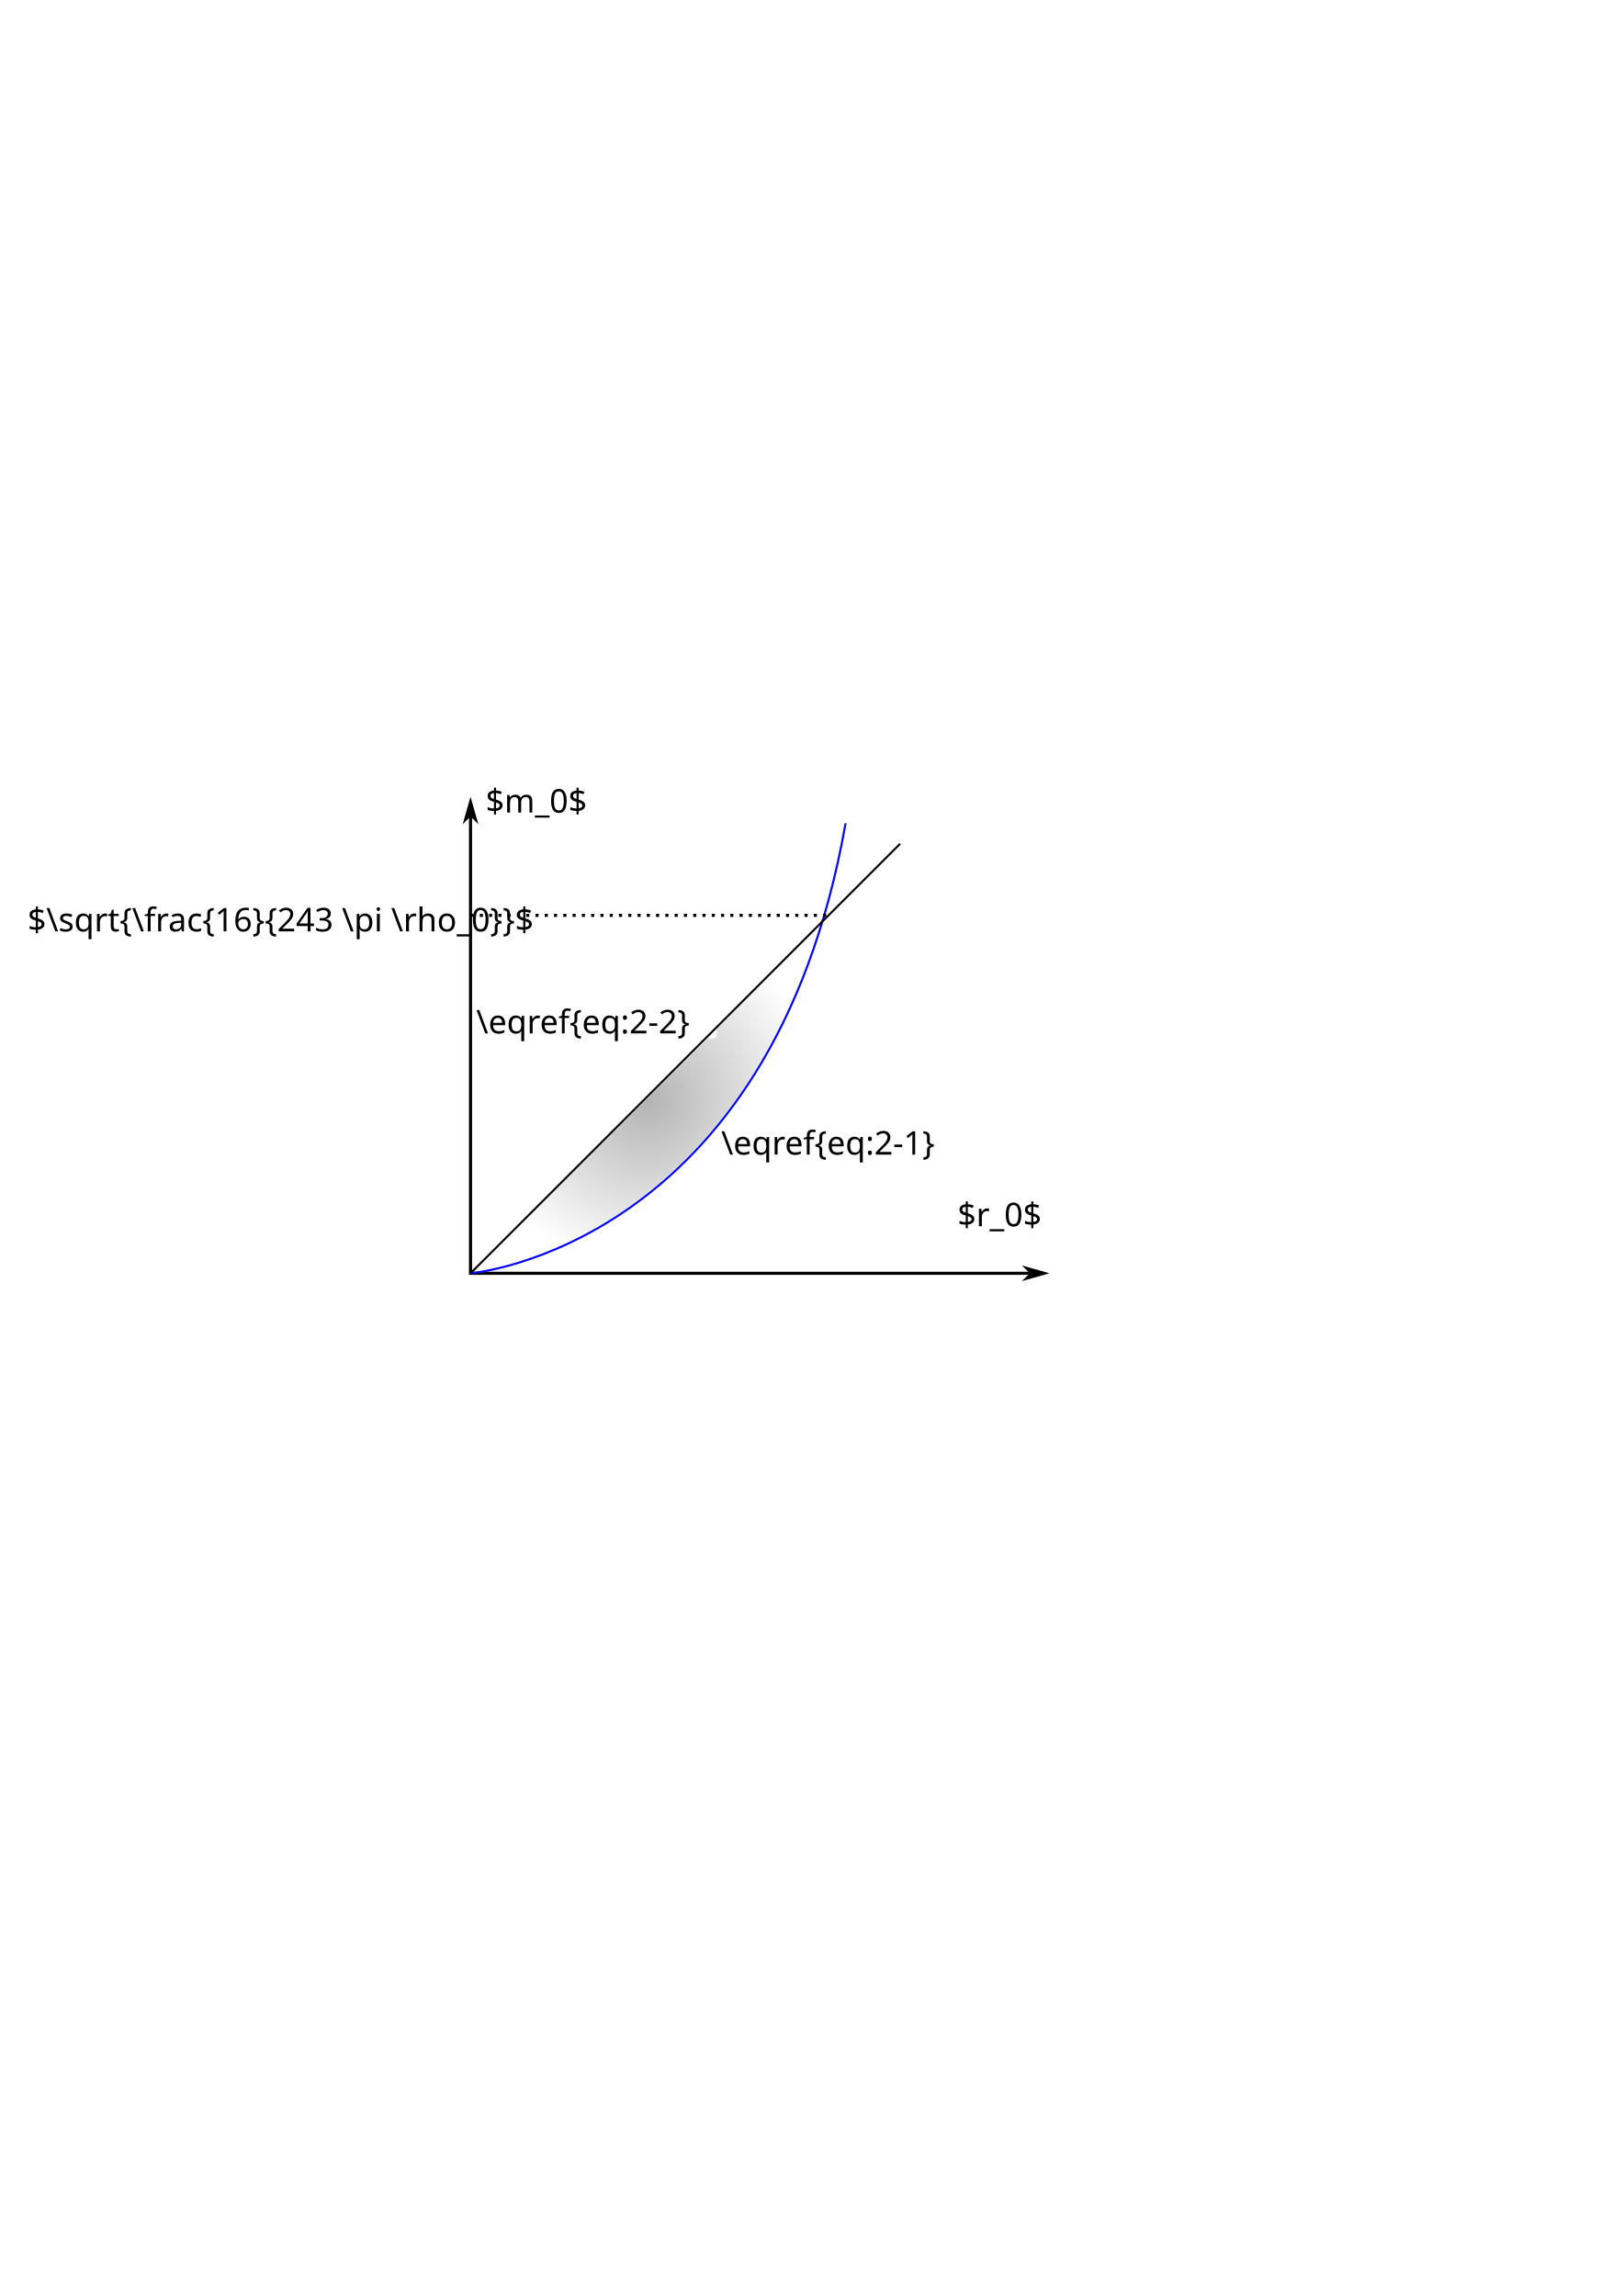
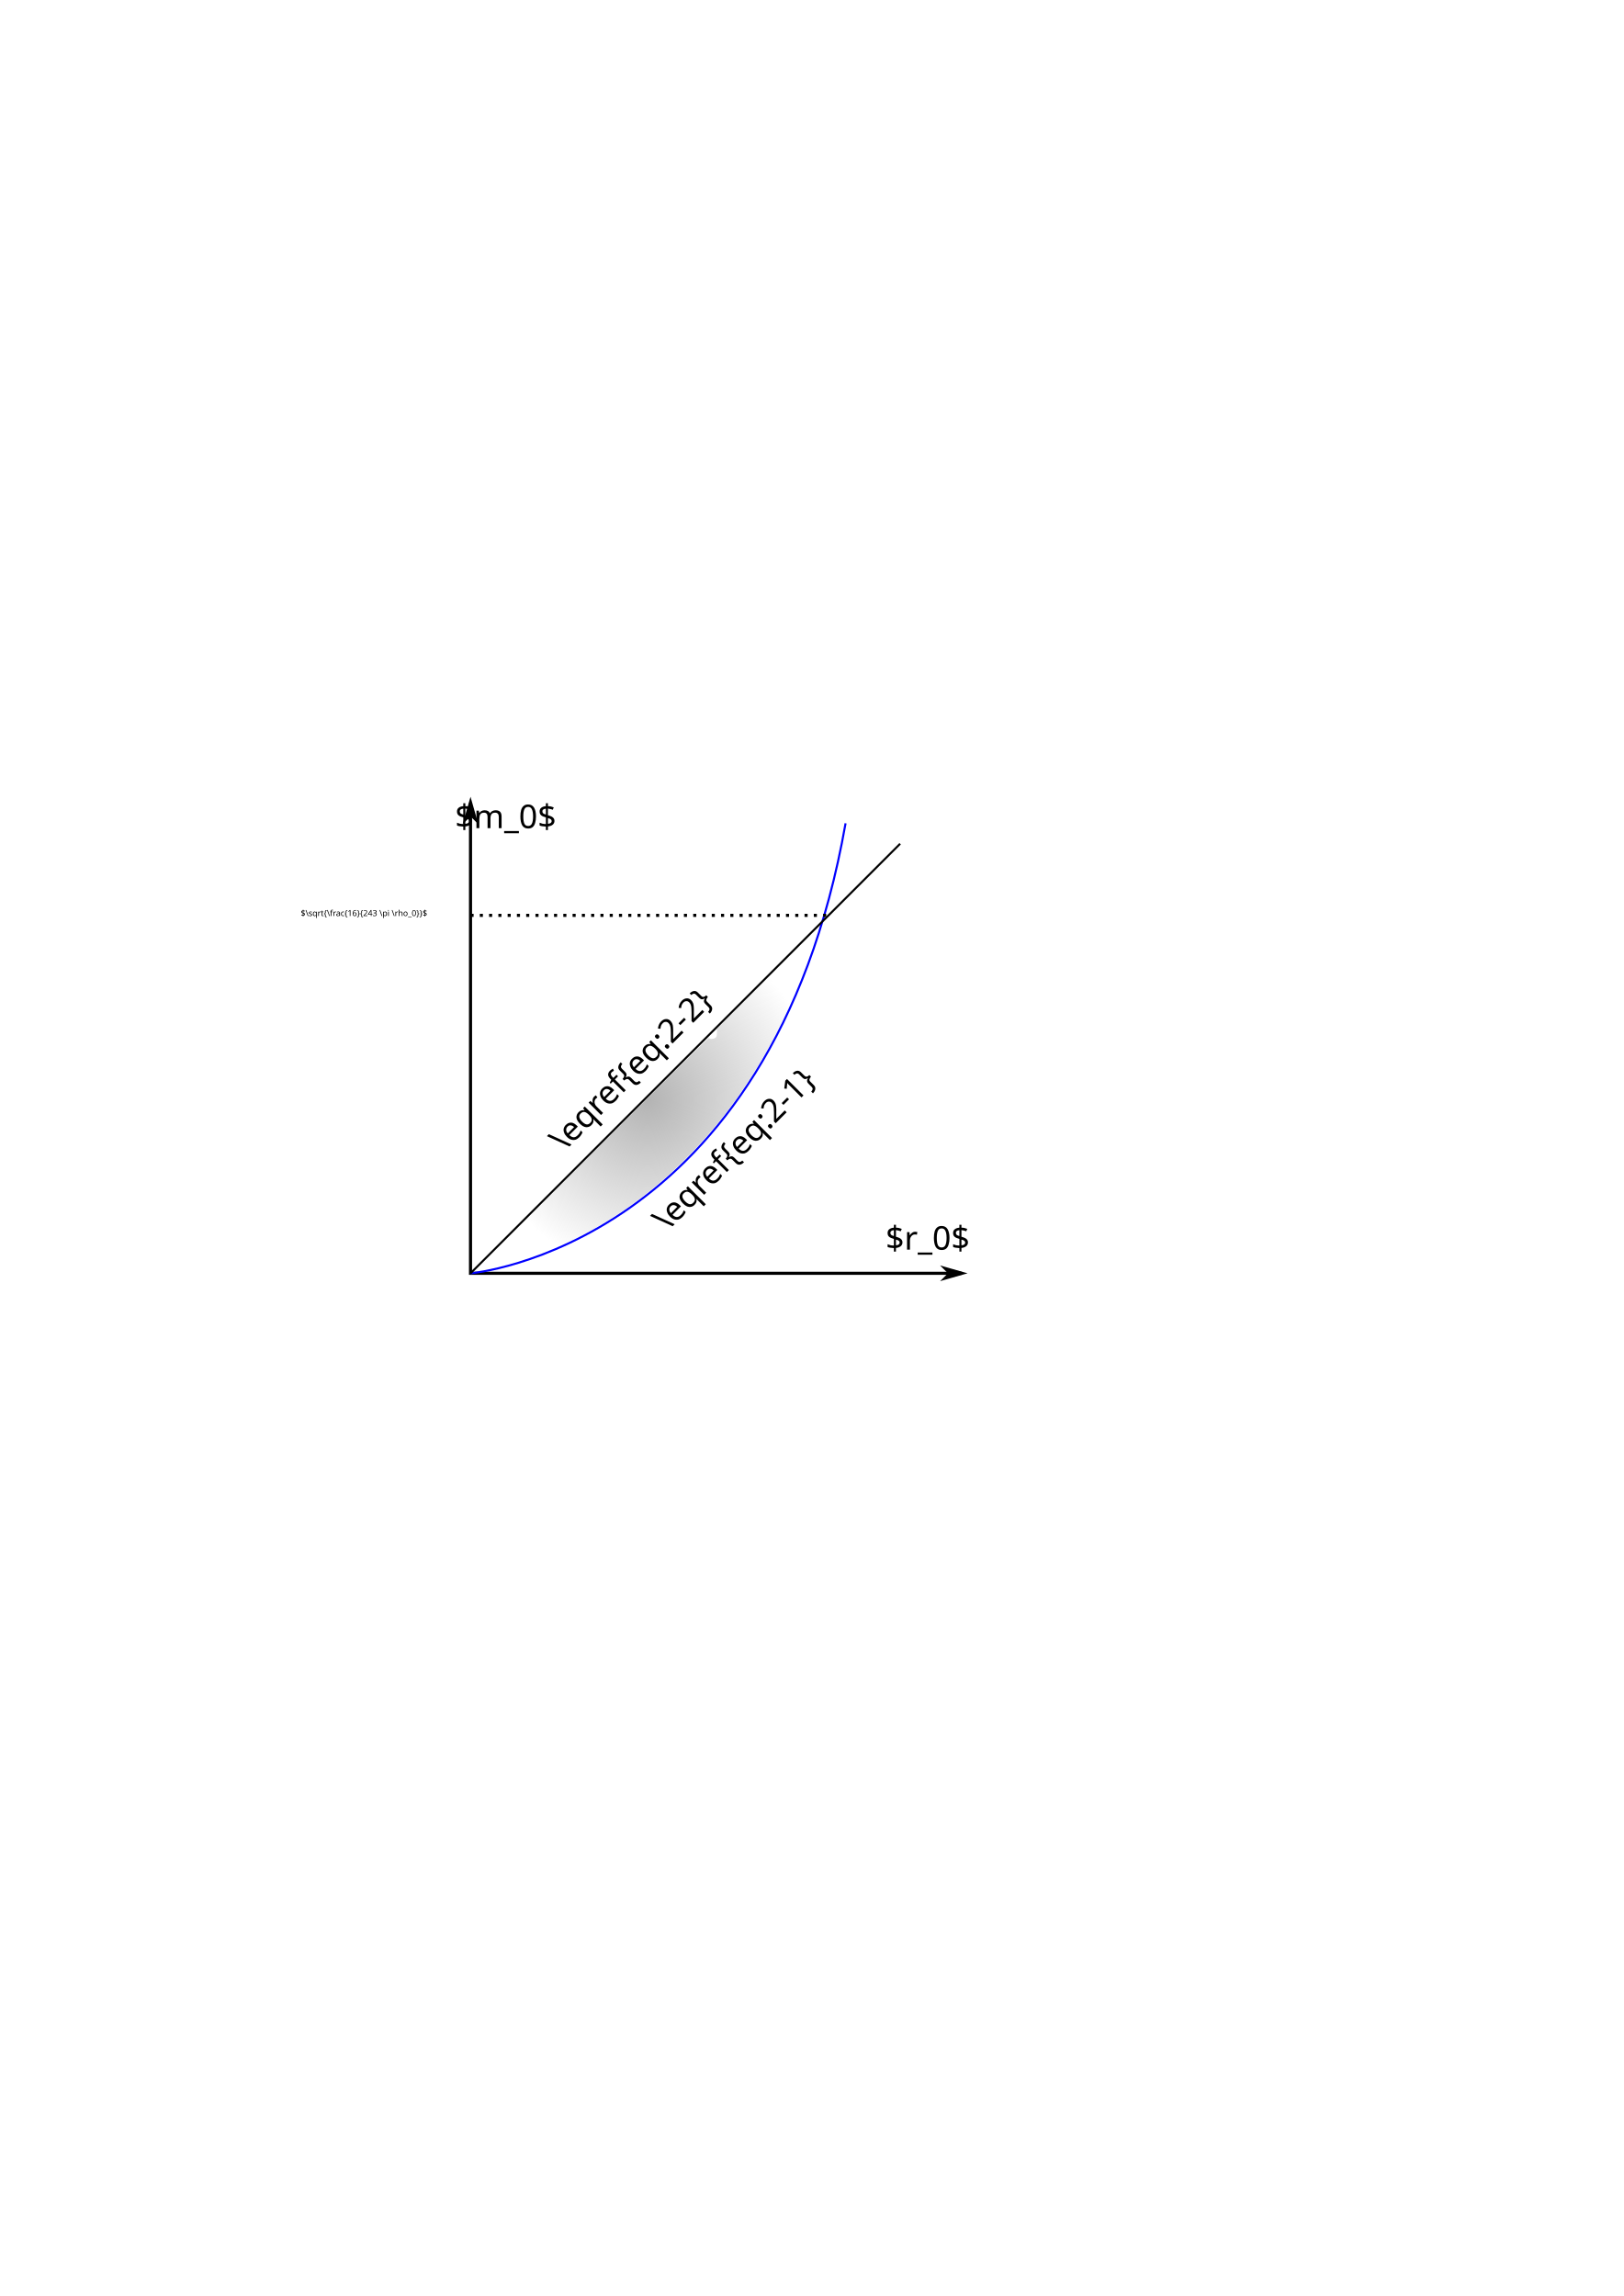
<svg xmlns="http://www.w3.org/2000/svg" xmlns:xlink="http://www.w3.org/1999/xlink" width="210mm" height="297mm" viewBox="0 0 210 297" version="1.1" id="svg8">
  <defs id="defs2">
    <linearGradient id="linearGradient2734">
      <stop style="stop-color:#b3b3b3;stop-opacity:1;" offset="0" id="stop2730" />
      <stop style="stop-color:#b3b3b3;stop-opacity:0;" offset="1" id="stop2732" />
    </linearGradient>
    <marker orient="auto" refY="0.0" refX="0.0" id="Arrow1Mstart" style="overflow:visible">
      <path id="path825" d="M 0.0,0.0 L 5.0,-5.0 L -12.5,0.0 L 5.0,5.0 L 0.0,0.0 z " style="fill-rule:evenodd;stroke:#000000;stroke-width:1pt;stroke-opacity:1;fill:#000000;fill-opacity:1" transform="scale(0.4) translate(10,0)" />
    </marker>
    <marker orient="auto" refY="0.0" refX="0.0" id="Arrow1Mend" style="overflow:visible;">
      <path id="path828" d="M 0.0,0.0 L 5.0,-5.0 L -12.5,0.0 L 5.0,5.0 L 0.0,0.0 z " style="fill-rule:evenodd;stroke:#000000;stroke-width:1pt;stroke-opacity:1;fill:#000000;fill-opacity:1" transform="scale(0.4) rotate(180) translate(10,0)" />
    </marker>
    <radialGradient xlink:href="#linearGradient2734" id="radialGradient2736" cx="316.494" cy="537.36" fx="316.494" fy="537.36" r="83.882" gradientTransform="matrix(1,0,0,1.002972,0,-1.59702)" gradientUnits="userSpaceOnUse" />
  </defs>
  <g id="layer1">
-     <path style="fill:none;fill-rule:evenodd;stroke:#000000;stroke-width:0.4;stroke-linecap:butt;stroke-linejoin:miter;stroke-opacity:1;stroke-miterlimit:4;stroke-dasharray:none;marker-end:url(#Arrow1Mend);marker-start:url(#Arrow1Mstart)" d="m 60.854,103.854 v 60.854 H 134.938" id="path817" />
+     <path style="fill:none;fill-rule:evenodd;stroke:#000000;stroke-width:0.4;stroke-linecap:butt;stroke-linejoin:miter;stroke-miterlimit:4;stroke-dasharray:none;stroke-opacity:1;marker-start:url(#Arrow1Mstart);marker-end:url(#Arrow1Mend)" d="m 60.854,103.854 v 60.854 h 63.5" id="path817" />
    <path style="fill:none;fill-rule:evenodd;stroke:#0000ff;stroke-width:0.265px;stroke-linecap:butt;stroke-linejoin:miter;stroke-opacity:1" d="m 60.854,164.708 c 0,0 38.806,-3.234 48.507,-58.208" id="path1133" />
    <path style="fill:none;fill-rule:evenodd;stroke:#000000;stroke-width:0.4;stroke-linecap:butt;stroke-linejoin:miter;stroke-opacity:1;stroke-miterlimit:4;stroke-dasharray:0.4,0.8;stroke-dashoffset:0" d="M 60.854,118.406 H 107.156" id="path1135" />
-     <text xml:space="preserve" style="font-style:normal;font-weight:normal;font-size:4.233px;line-height:6.615px;font-family:sans-serif;text-align:center;letter-spacing:0px;word-spacing:0px;text-anchor:middle;fill:#000000;fill-opacity:1;stroke:none;stroke-width:0.265px;stroke-linecap:butt;stroke-linejoin:miter;stroke-opacity:1" x="72.113" y="105.111" id="text1139">
-       <tspan id="tspan1137" x="72.113" y="105.111" style="stroke-width:0.265px">$m_0$</tspan>
+     <text xml:space="preserve" style="font-style:normal;font-weight:normal;font-size:4.233px;line-height:6.615px;font-family:sans-serif;text-align:center;letter-spacing:0px;word-spacing:0px;text-anchor:middle;fill:#000000;fill-opacity:1;stroke:none;stroke-width:0.265px;stroke-linecap:butt;stroke-linejoin:miter;stroke-opacity:1" x="68.143" y="107.127" id="text1139">
+       <tspan id="tspan1137" x="68.143" y="107.127" style="stroke-width:0.265px">$m_0$</tspan>
    </text>
-     <text xml:space="preserve" style="font-style:normal;font-weight:normal;font-size:4.233px;line-height:6.615px;font-family:sans-serif;text-align:center;letter-spacing:0px;word-spacing:0px;text-anchor:middle;fill:#000000;fill-opacity:1;stroke:none;stroke-width:0.265px;stroke-linecap:butt;stroke-linejoin:miter;stroke-opacity:1" x="132.027" y="158.623" id="text1143">
-       <tspan id="tspan1141" x="132.027" y="158.623" style="stroke-width:0.265px">$r_0$</tspan>
+     <text xml:space="preserve" style="font-style:normal;font-weight:normal;font-size:4.233px;line-height:6.615px;font-family:sans-serif;text-align:center;letter-spacing:0px;word-spacing:0px;text-anchor:middle;fill:#000000;fill-opacity:1;stroke:none;stroke-width:0.265px;stroke-linecap:butt;stroke-linejoin:miter;stroke-opacity:1" x="122.731" y="161.647" id="text1143">
+       <tspan id="tspan1141" x="122.731" y="161.647" style="stroke-width:0.265px">$r_0$</tspan>
    </text>
-     <text xml:space="preserve" style="font-style:normal;font-weight:normal;font-size:4.233px;line-height:6.615px;font-family:sans-serif;text-align:center;letter-spacing:0px;word-spacing:0px;text-anchor:middle;fill:#000000;fill-opacity:1;stroke:none;stroke-width:0.265px;stroke-linecap:butt;stroke-linejoin:miter;stroke-opacity:1" x="39.04" y="120.48" id="text1147">
-       <tspan id="tspan1145" x="39.04" y="120.48" style="stroke-width:0.265px">$\sqrt{\frac{16}{243 \pi \rho_0}}$</tspan>
+     <text xml:space="preserve" style="font-style:normal;font-weight:normal;font-size:4.233px;line-height:6.615px;font-family:sans-serif;text-align:center;letter-spacing:0px;word-spacing:0px;text-anchor:middle;fill:#000000;fill-opacity:1;stroke:none;stroke-width:0.265px;stroke-linecap:butt;stroke-linejoin:miter;stroke-opacity:1" x="49.831" y="118.495" id="text1147">
+       <tspan id="tspan1145" x="49.831" y="118.495" style="font-size:1.058px;stroke-width:0.265px">$\sqrt{\frac{16}{243 \pi \rho_0}}$</tspan>
    </text>
    <path style="fill:none;fill-rule:evenodd;stroke:#000000;stroke-width:0.265px;stroke-linecap:butt;stroke-linejoin:miter;stroke-opacity:1" d="m 60.854,164.708 55.563,-55.562" id="path1149" />
-     <text xml:space="preserve" style="font-style:normal;font-weight:normal;font-size:4.233px;line-height:6.615px;font-family:sans-serif;text-align:center;letter-spacing:0px;word-spacing:0px;text-anchor:middle;fill:#000000;fill-opacity:1;stroke:none;stroke-width:0.265px;stroke-linecap:butt;stroke-linejoin:miter;stroke-opacity:1" x="109.83" y="149.353" id="text1153">
-       <tspan id="tspan1151" x="109.83" y="149.353" style="stroke-width:0.265px">\eqref{eq:2-1}</tspan>
+     <text xml:space="preserve" style="font-style:normal;font-weight:normal;font-size:4.233px;line-height:6.615px;font-family:sans-serif;text-align:center;letter-spacing:0px;word-spacing:0px;text-anchor:middle;fill:#000000;fill-opacity:1;stroke:none;stroke-width:0.265px;stroke-linecap:butt;stroke-linejoin:miter;stroke-opacity:1" x="-35.25" y="173.678" id="text1153" transform="rotate(-45)">
+       <tspan id="tspan1151" x="-35.25" y="173.678" style="stroke-width:0.265px">\eqref{eq:2-1}</tspan>
    </text>
-     <text xml:space="preserve" style="font-style:normal;font-weight:normal;font-size:4.233px;line-height:6.615px;font-family:sans-serif;text-align:center;letter-spacing:0px;word-spacing:0px;text-anchor:middle;fill:#000000;fill-opacity:1;stroke:none;stroke-width:0.265px;stroke-linecap:butt;stroke-linejoin:miter;stroke-opacity:1" x="78.147" y="133.672" id="text1153-3">
-       <tspan id="tspan1151-6" x="78.147" y="133.672" style="stroke-width:0.265px">\eqref{eq:2-2}</tspan>
+     <text xml:space="preserve" style="font-style:normal;font-weight:normal;font-size:4.233px;line-height:6.615px;font-family:sans-serif;text-align:center;letter-spacing:0px;word-spacing:0px;text-anchor:middle;fill:#000000;fill-opacity:1;stroke:none;stroke-width:0.265px;stroke-linecap:butt;stroke-linejoin:miter;stroke-opacity:1" x="-37.386" y="156.951" id="text1153-3" transform="rotate(-45)">
+       <tspan id="tspan1151-6" x="-37.386" y="156.951" style="stroke-width:0.265px">\eqref{eq:2-2}</tspan>
    </text>
    <path style="opacity:1;vector-effect:none;fill:url(#radialGradient2736);fill-opacity:1;fill-rule:evenodd;stroke:none;stroke-width:1.512;stroke-linecap:square;stroke-linejoin:miter;stroke-miterlimit:4;stroke-dasharray:1.512, 3.024;stroke-dashoffset:0;stroke-opacity:1;paint-order:fill markers stroke" d="m 289.158,564.192 c 34.94,-34.943 57.338,-57.094 57.406,-56.774 0.15,0.7 2.102,0.691 3.109,-0.015 0.643,-0.451 0.772,-0.868 0.772,-2.512 v -1.972 L 375.344,478.013 c 13.694,-13.699 24.954,-24.851 25.022,-24.783 0.218,0.218 -3.391,10.898 -6.345,18.775 -9.402,25.066 -21.317,47.651 -35.355,67.017 -12.81,17.671 -29.469,34.709 -46.243,47.293 -20.165,15.129 -43.407,26.493 -66.234,32.385 -5.406,1.395 -12.189,2.791 -13.562,2.791 -0.558,0 14.659,-15.424 56.531,-57.299 z" id="path1192" transform="scale(0.2645833)" />
  </g>
</svg>
